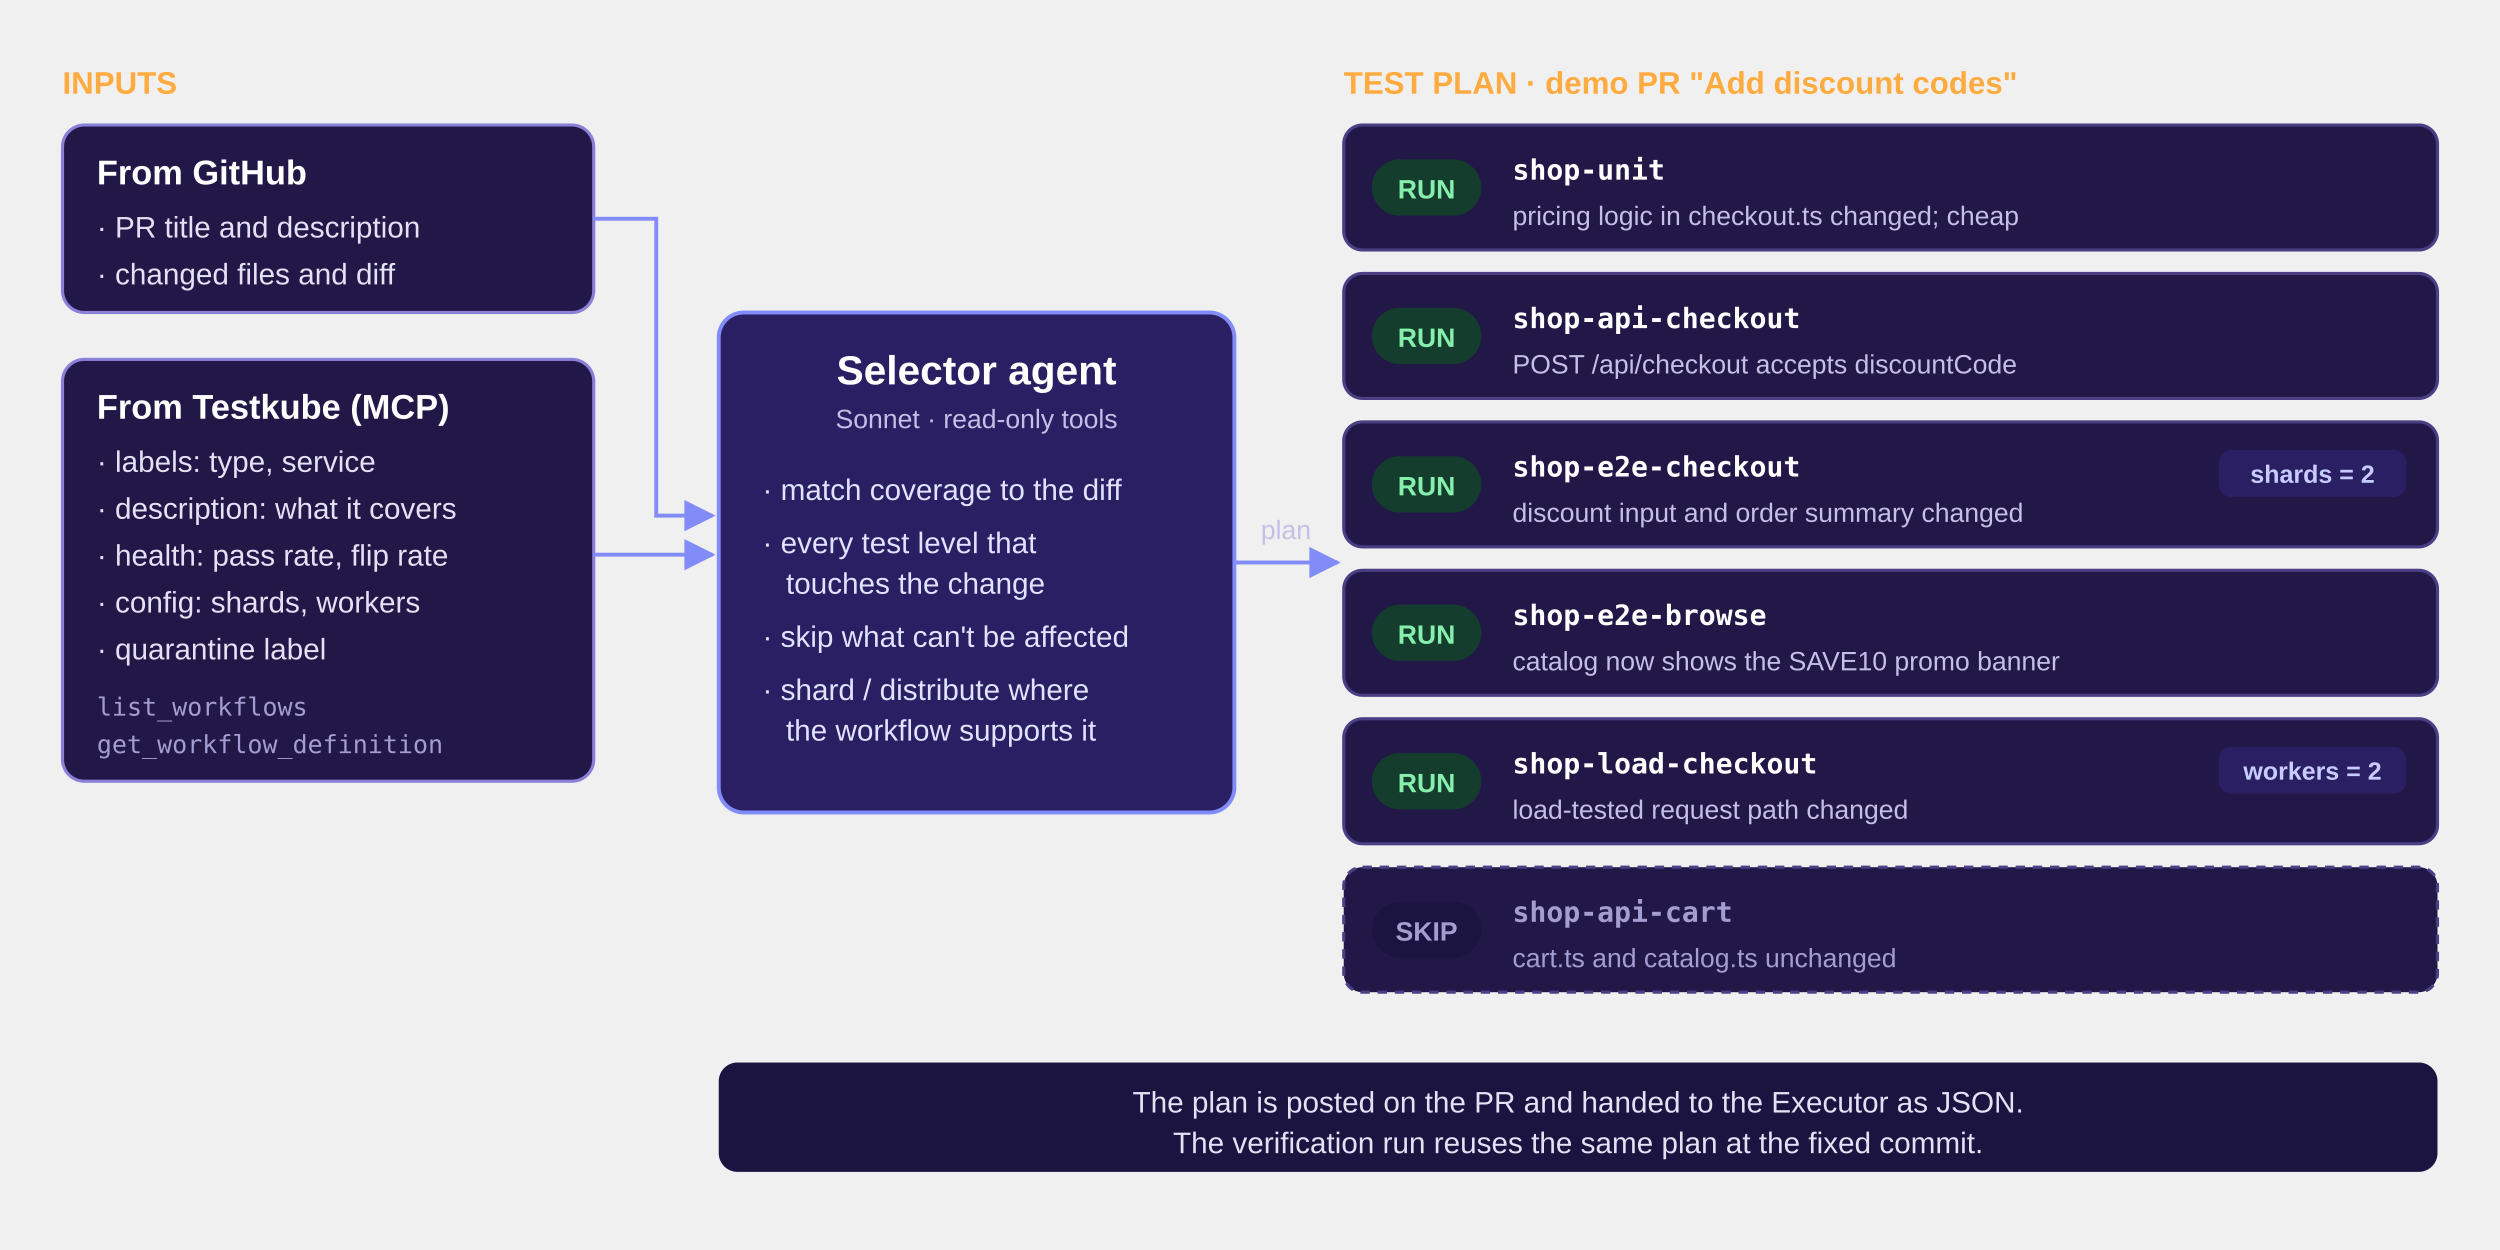
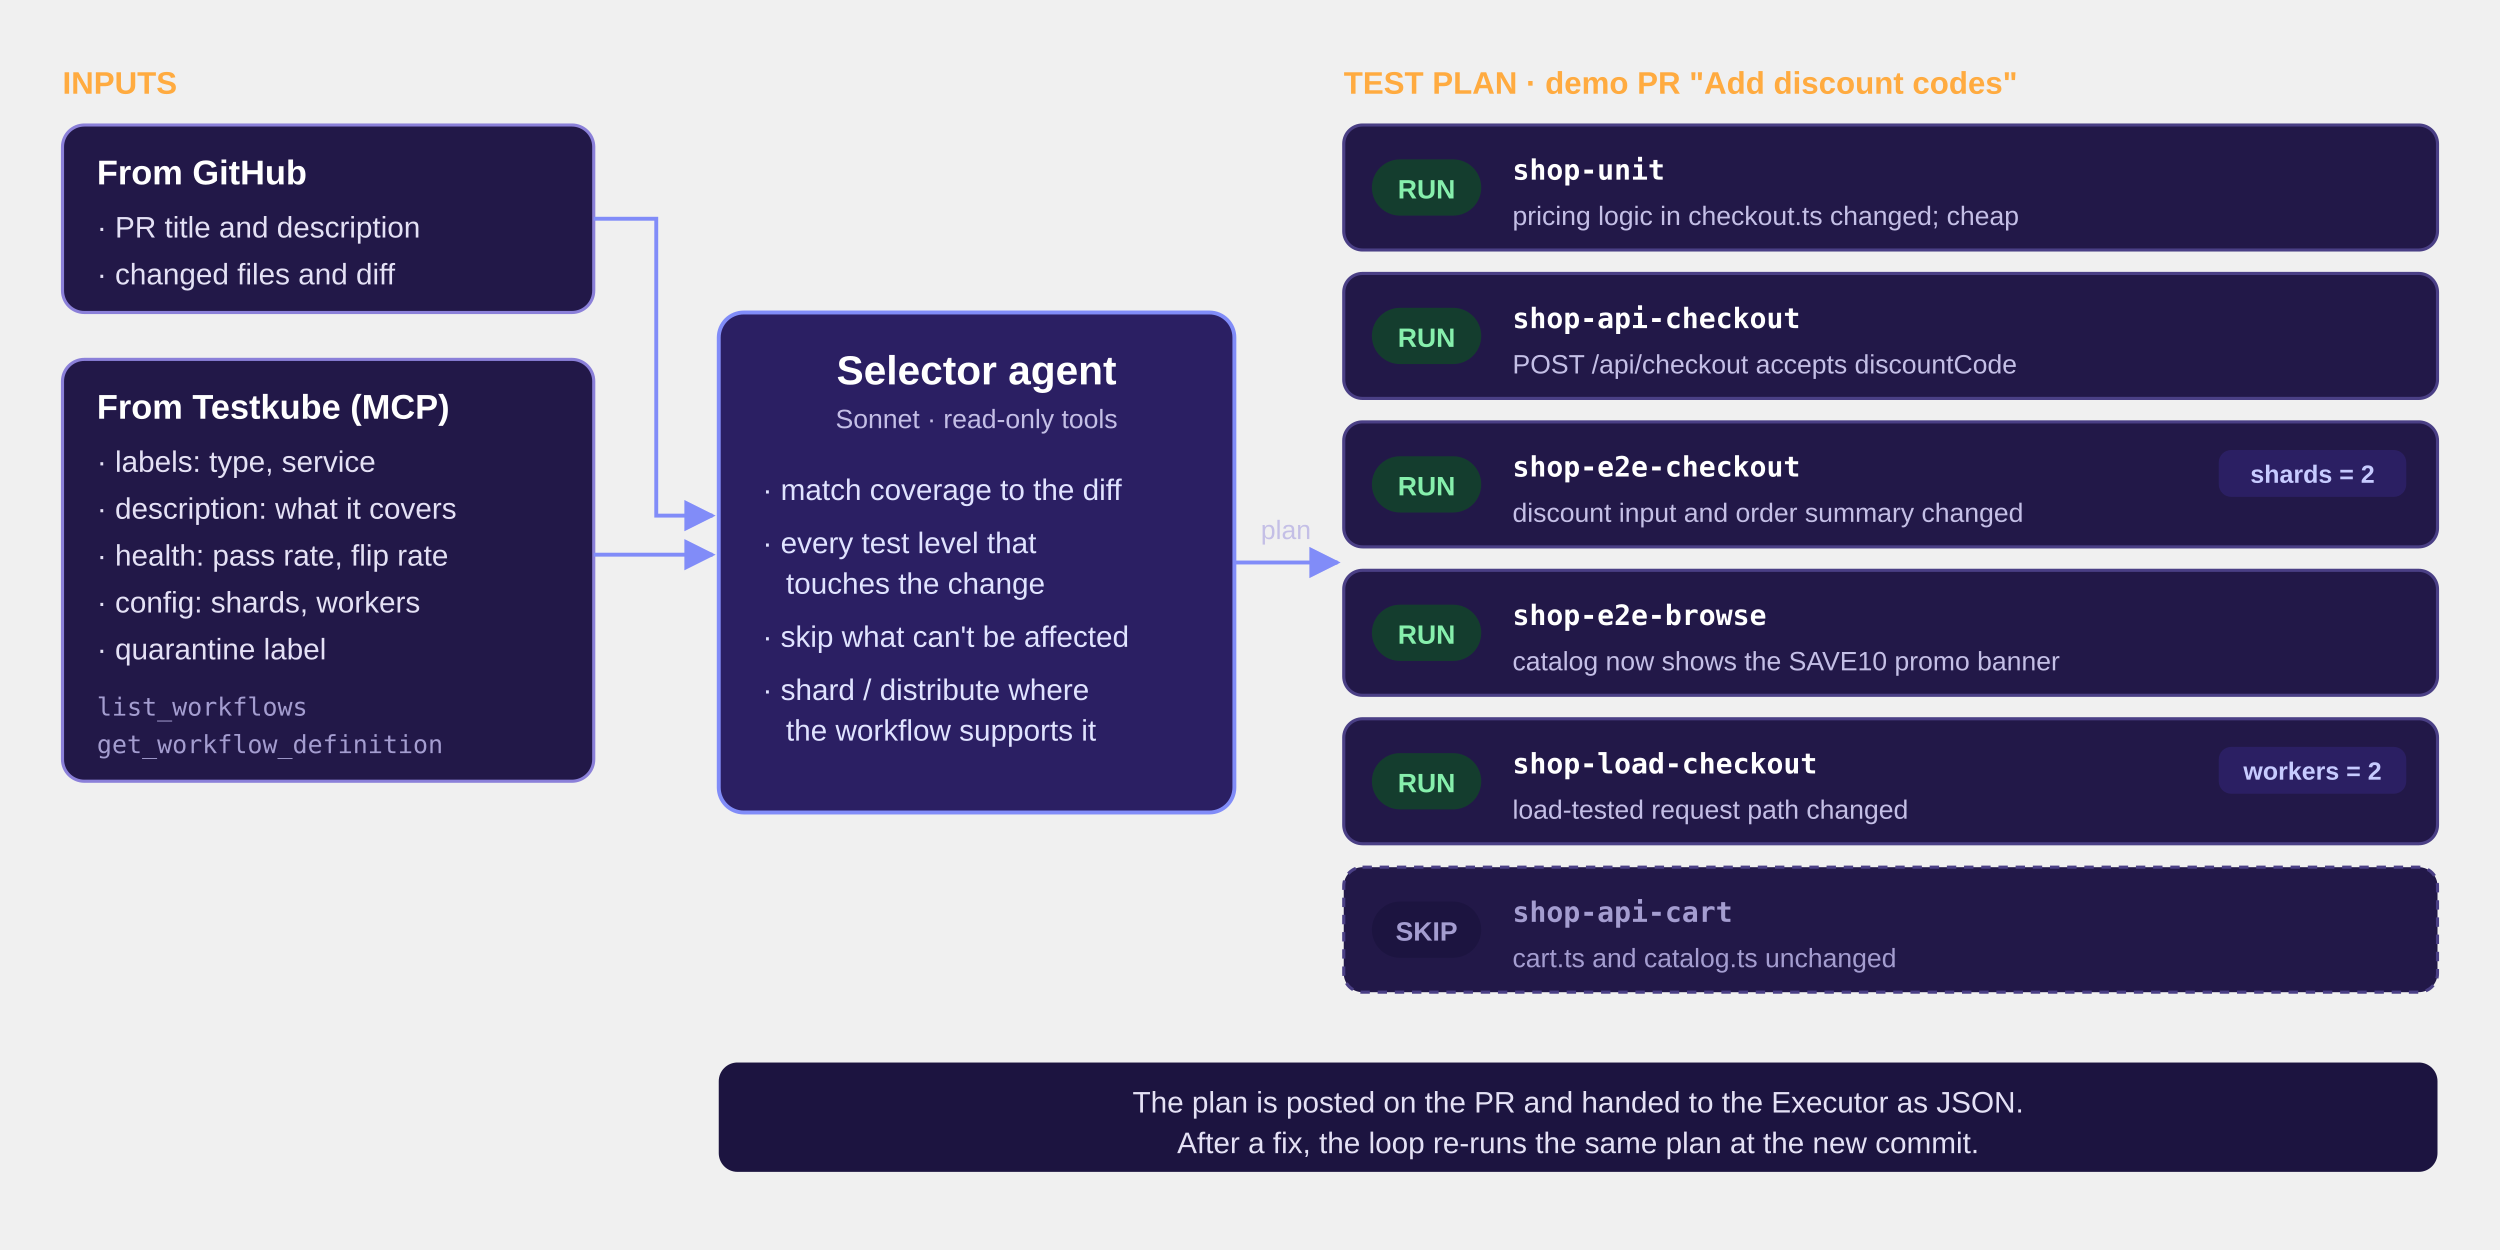
<svg xmlns="http://www.w3.org/2000/svg" viewBox="0 0 1600 800" role="img" aria-label="The Selector agent combines the PR diff with Testkube workflow metadata (labels, coverage descriptions, health and config parameters) to produce a test plan: which workflows to run, with what parallelism, and why each one is run or skipped." font-family="Nunito, 'Helvetica Neue', Arial, sans-serif">
  <defs>
    <marker id="arrow" viewBox="0 0 10 10" refX="9" refY="5" markerWidth="8" markerHeight="8" orient="auto">
      <path d="M0,0 L10,5 L0,10 z" fill="#818CF8" />
    </marker>
  </defs>
  <text x="40" y="60" font-size="20" font-weight="700" fill="#FFAB40">INPUTS</text>
  <rect x="40" y="80" width="340" height="120" rx="14" fill="#221848" stroke="#8B80D9" stroke-width="2" />
  <text x="62" y="118" font-size="22" font-weight="700" fill="#FFFFFF">From GitHub</text>
  <text x="62" y="152" font-size="19" fill="#E4E1F5">· PR title and description</text>
  <text x="62" y="182" font-size="19" fill="#E4E1F5">· changed files and diff</text>
  <rect x="40" y="230" width="340" height="270" rx="14" fill="#221848" stroke="#8B80D9" stroke-width="2" />
  <text x="62" y="268" font-size="22" font-weight="700" fill="#FFFFFF">From Testkube (MCP)</text>
  <text x="62" y="302" font-size="19" fill="#E4E1F5">· labels: type, service</text>
  <text x="62" y="332" font-size="19" fill="#E4E1F5">· description: what it covers</text>
  <text x="62" y="362" font-size="19" fill="#E4E1F5">· health: pass rate, flip rate</text>
  <text x="62" y="392" font-size="19" fill="#E4E1F5">· config: shards, workers</text>
  <text x="62" y="422" font-size="19" fill="#E4E1F5">· quarantine label</text>
  <text x="62" y="458" font-size="16" fill="#A49DD0" font-family="'SF Mono', Menlo, monospace">list_workflows</text>
  <text x="62" y="482" font-size="16" fill="#A49DD0" font-family="'SF Mono', Menlo, monospace">get_workflow_definition</text>
  <polyline points="380,140 420,140 420,330 456,330" fill="none" stroke="#818CF8" stroke-width="2.5" marker-end="url(#arrow)" />
  <line x1="380" y1="355" x2="456" y2="355" stroke="#818CF8" stroke-width="2.5" marker-end="url(#arrow)" />
  <rect x="460" y="200" width="330" height="320" rx="16" fill="#2B1F63" stroke="#818CF8" stroke-width="2.5" />
  <text x="625" y="246" text-anchor="middle" font-size="26" font-weight="700" fill="#FFFFFF">Selector agent</text>
  <text x="625" y="274" text-anchor="middle" font-size="17" fill="#C4BFE6">Sonnet · read-only tools</text>
  <g font-size="19" fill="#E0E3FF">
    <text x="488" y="320">· match coverage to the diff</text>
    <text x="488" y="354">· every test level that</text>
    <text x="503" y="380">  touches the change</text>
    <text x="488" y="414">· skip what can't be affected</text>
    <text x="488" y="448">· shard / distribute where</text>
    <text x="503" y="474">  the workflow supports it</text>
  </g>
  <line x1="790" y1="360" x2="856" y2="360" stroke="#818CF8" stroke-width="2.5" marker-end="url(#arrow)" />
  <text x="823" y="345" text-anchor="middle" font-size="17" fill="#C4BFE6">plan</text>
  <text x="860" y="60" font-size="20" font-weight="700" fill="#FFAB40">TEST PLAN · demo PR "Add discount codes"</text>
  <g font-size="19">
    <rect x="860" y="80" width="700" height="80" rx="12" fill="#221848" stroke="#4A3F85" stroke-width="2" />
    <rect x="878" y="102" width="70" height="36" rx="18" fill="#143D2E" />
    <text x="913" y="127" text-anchor="middle" font-weight="700" fill="#86EFAC" font-size="17">RUN</text>
    <text x="968" y="115" font-weight="700" fill="#FFFFFF" font-family="'SF Mono', Menlo, monospace" font-size="18">shop-unit</text>
    <text x="968" y="144" fill="#C4BFE6" font-size="17">pricing logic in checkout.ts changed; cheap</text>
    <rect x="860" y="175" width="700" height="80" rx="12" fill="#221848" stroke="#4A3F85" stroke-width="2" />
    <rect x="878" y="197" width="70" height="36" rx="18" fill="#143D2E" />
    <text x="913" y="222" text-anchor="middle" font-weight="700" fill="#86EFAC" font-size="17">RUN</text>
    <text x="968" y="210" font-weight="700" fill="#FFFFFF" font-family="'SF Mono', Menlo, monospace" font-size="18">shop-api-checkout</text>
    <text x="968" y="239" fill="#C4BFE6" font-size="17">POST /api/checkout accepts discountCode</text>
    <rect x="860" y="270" width="700" height="80" rx="12" fill="#221848" stroke="#4A3F85" stroke-width="2" />
    <rect x="878" y="292" width="70" height="36" rx="18" fill="#143D2E" />
    <text x="913" y="317" text-anchor="middle" font-weight="700" fill="#86EFAC" font-size="17">RUN</text>
    <text x="968" y="305" font-weight="700" fill="#FFFFFF" font-family="'SF Mono', Menlo, monospace" font-size="18">shop-e2e-checkout</text>
    <rect x="1420" y="288" width="120" height="30" rx="8" fill="#2B1F63" />
    <text x="1480" y="309" text-anchor="middle" fill="#C7CBFF" font-size="16" font-weight="600">shards = 2</text>
    <text x="968" y="334" fill="#C4BFE6" font-size="17">discount input and order summary changed</text>
    <rect x="860" y="365" width="700" height="80" rx="12" fill="#221848" stroke="#4A3F85" stroke-width="2" />
    <rect x="878" y="387" width="70" height="36" rx="18" fill="#143D2E" />
    <text x="913" y="412" text-anchor="middle" font-weight="700" fill="#86EFAC" font-size="17">RUN</text>
    <text x="968" y="400" font-weight="700" fill="#FFFFFF" font-family="'SF Mono', Menlo, monospace" font-size="18">shop-e2e-browse</text>
    <text x="968" y="429" fill="#C4BFE6" font-size="17">catalog now shows the SAVE10 promo banner</text>
    <rect x="860" y="460" width="700" height="80" rx="12" fill="#221848" stroke="#4A3F85" stroke-width="2" />
    <rect x="878" y="482" width="70" height="36" rx="18" fill="#143D2E" />
    <text x="913" y="507" text-anchor="middle" font-weight="700" fill="#86EFAC" font-size="17">RUN</text>
    <text x="968" y="495" font-weight="700" fill="#FFFFFF" font-family="'SF Mono', Menlo, monospace" font-size="18">shop-load-checkout</text>
    <rect x="1420" y="478" width="120" height="30" rx="8" fill="#2B1F63" />
    <text x="1480" y="499" text-anchor="middle" fill="#C7CBFF" font-size="16" font-weight="600">workers = 2</text>
    <text x="968" y="524" fill="#C4BFE6" font-size="17">load-tested request path changed</text>
    <rect x="860" y="555" width="700" height="80" rx="12" fill="#221848" stroke="#4A3F85" stroke-width="2" stroke-dasharray="6 5" />
    <rect x="878" y="577" width="70" height="36" rx="18" fill="#1C1440" />
    <text x="913" y="602" text-anchor="middle" font-weight="700" fill="#A49DD0" font-size="17">SKIP</text>
    <text x="968" y="590" font-weight="700" fill="#A49DD0" font-family="'SF Mono', Menlo, monospace" font-size="18">shop-api-cart</text>
    <text x="968" y="619" fill="#A49DD0" font-size="17">cart.ts and catalog.ts unchanged</text>
  </g>
  <rect x="460" y="680" width="1100" height="70" rx="12" fill="#1C1440" />
  <text x="1010" y="712" text-anchor="middle" font-size="19" fill="#E4E1F5">The plan is posted on the PR and handed to the Executor as JSON.</text>
-   <text x="1010" y="738" text-anchor="middle" font-size="19" fill="#E4E1F5">The verification run reuses the same plan at the fixed commit.</text>
+   <text x="1010" y="738" text-anchor="middle" font-size="19" fill="#E4E1F5">After a fix, the loop re-runs the same plan at the new commit.</text>
</svg>
